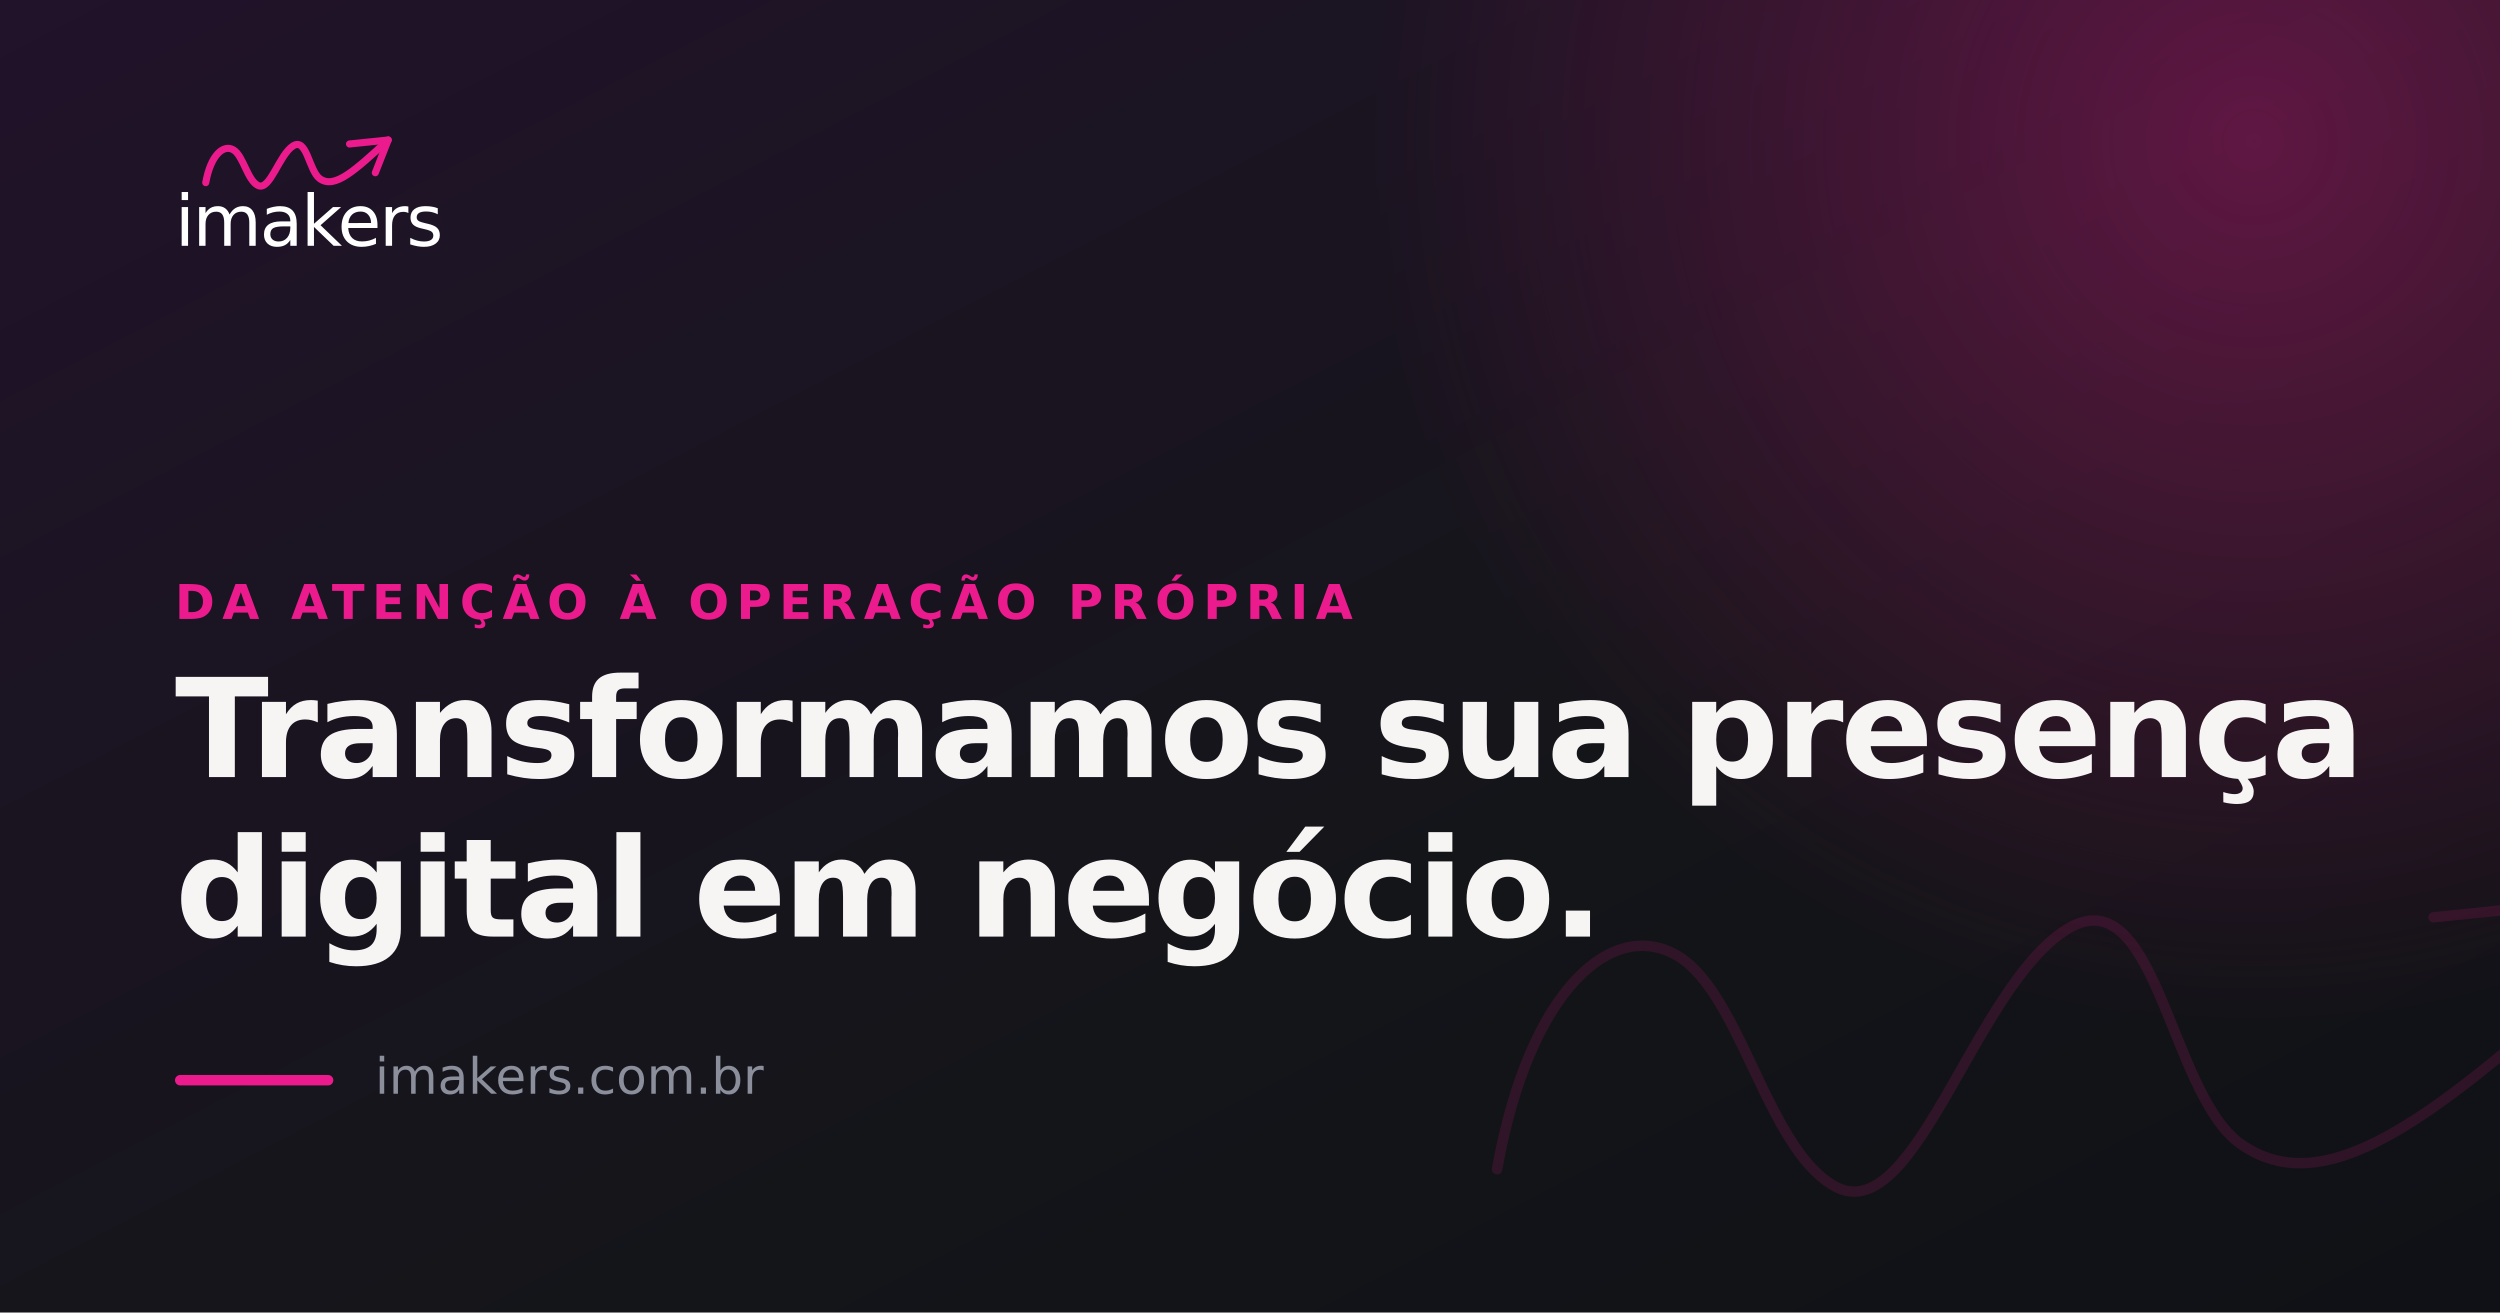
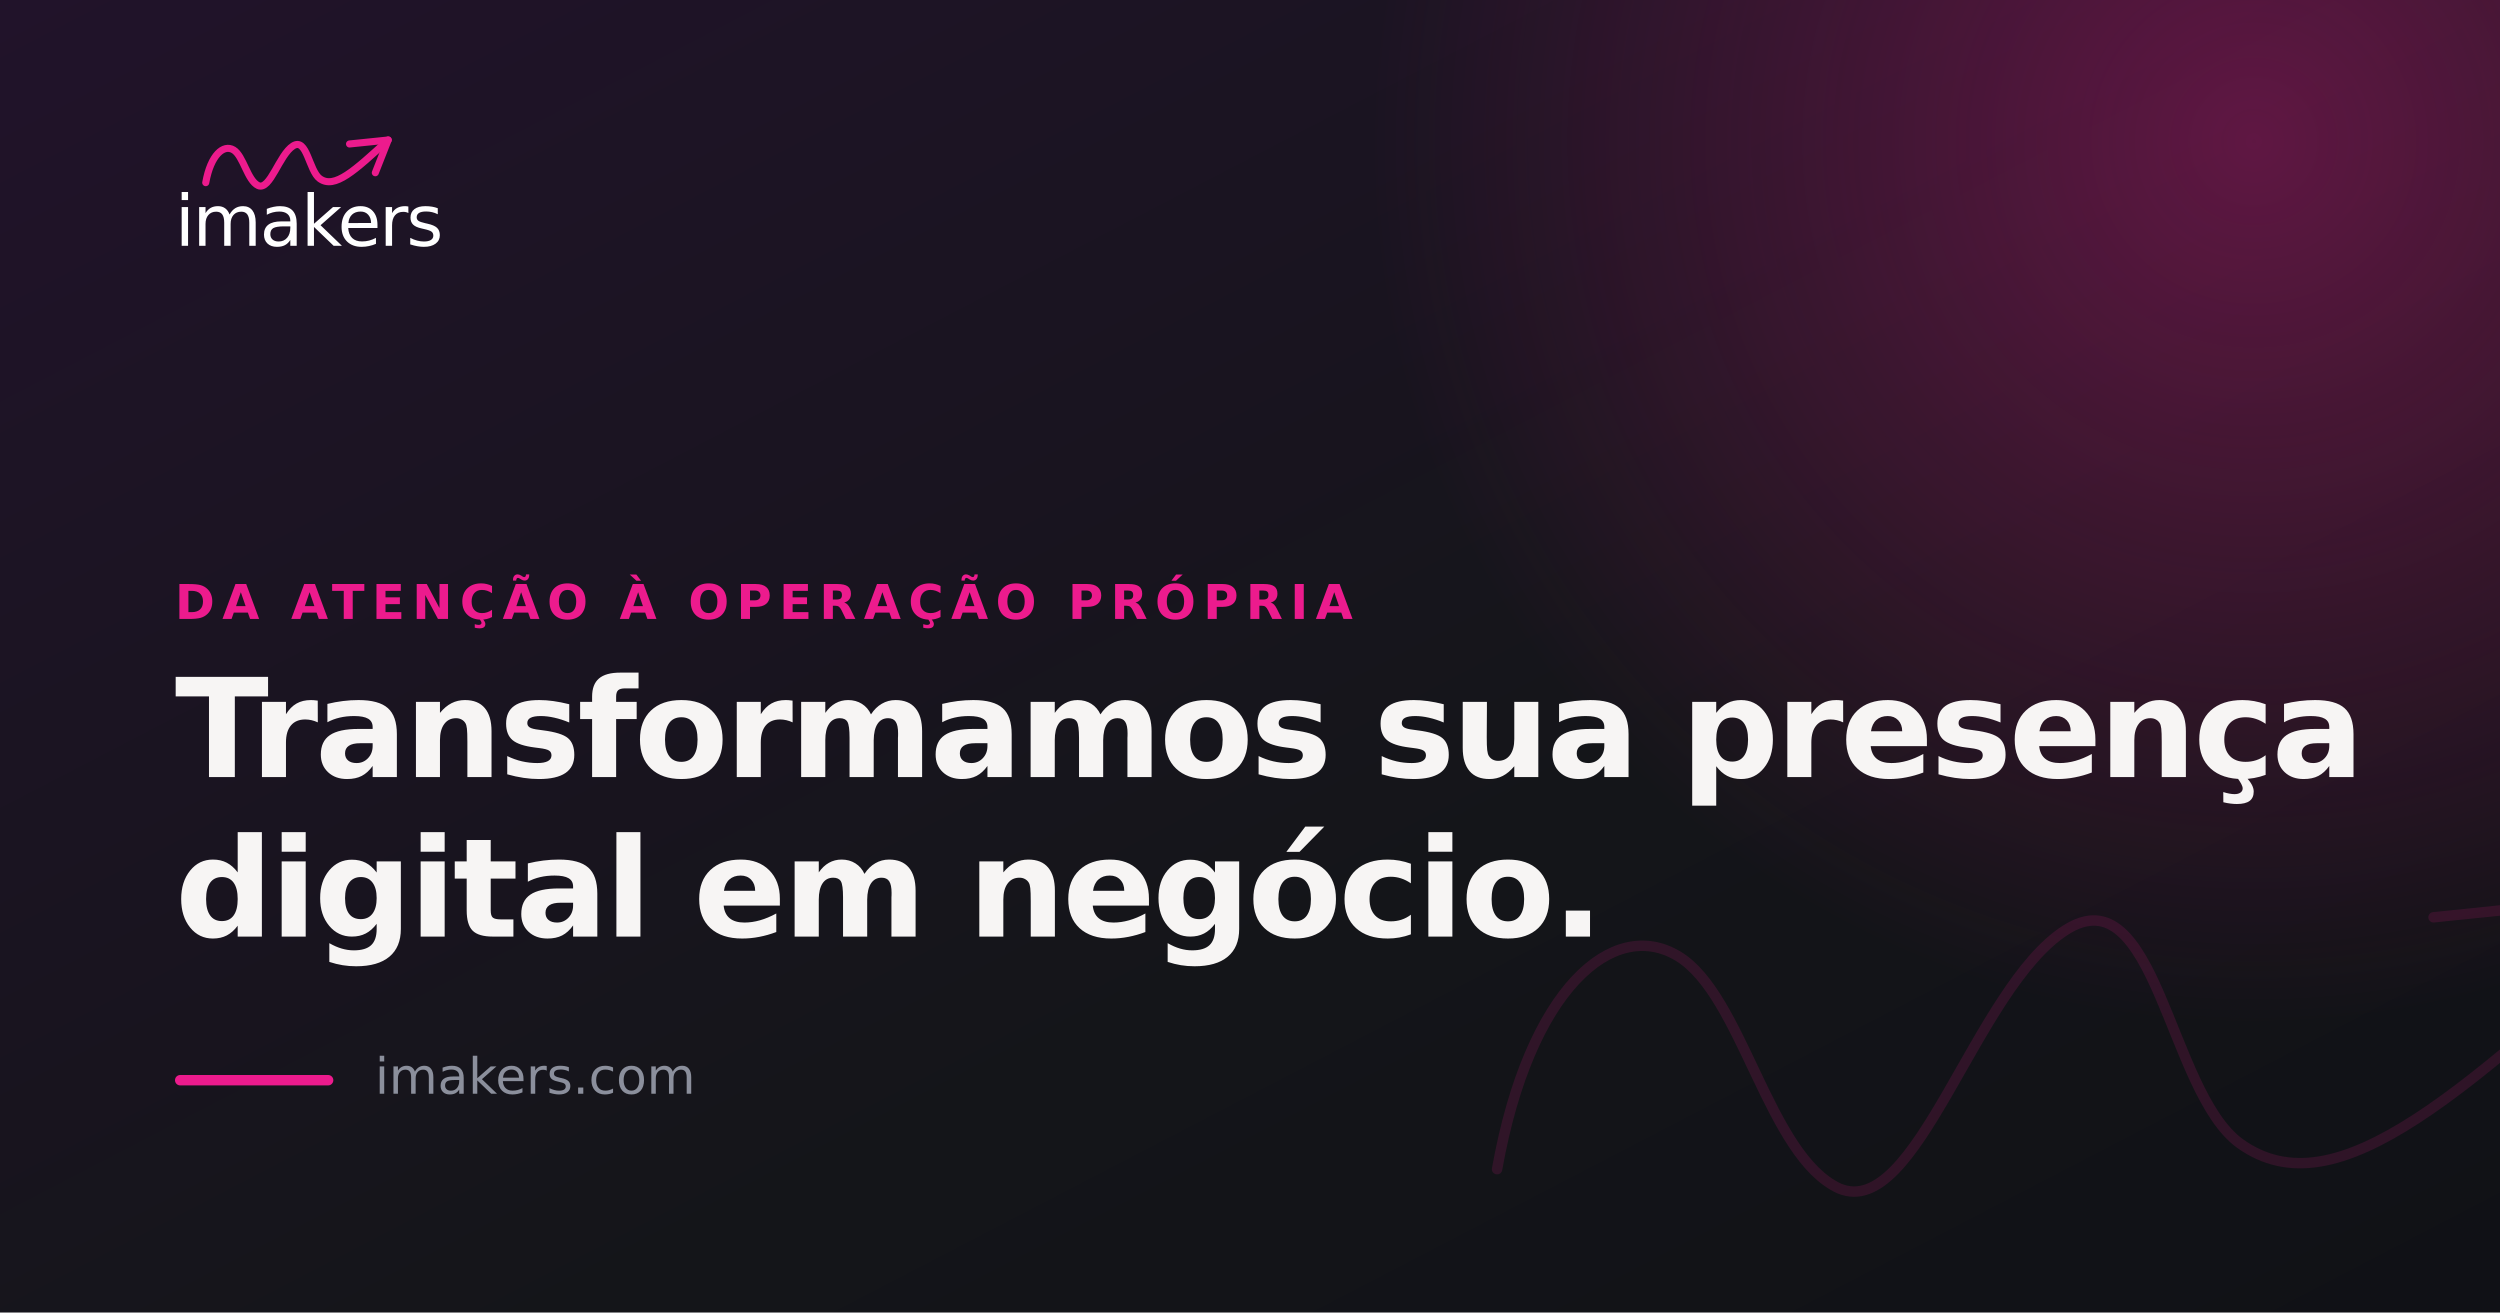
<svg xmlns="http://www.w3.org/2000/svg" width="1200" height="630" viewBox="0 0 1200 630">
  <defs>
    <linearGradient id="bg" x1="0" y1="0" x2="1" y2="1">
      <stop offset="0" stop-color="#21132a" />
      <stop offset="0.62" stop-color="#141519" />
      <stop offset="1" stop-color="#101116" />
    </linearGradient>
    <radialGradient id="glow" cx="0.5" cy="0.5" r="0.5">
      <stop offset="0" stop-color="#ec1b8d" stop-opacity="0.34" />
      <stop offset="1" stop-color="#ec1b8d" stop-opacity="0" />
    </radialGradient>
  </defs>
  <rect width="1200" height="630" fill="url(#bg)" />
  <circle cx="1080" cy="70" r="420" fill="url(#glow)" />
  <g transform="translate(700 400) scale(6.2)" fill="none" stroke="#ec1b8d" stroke-width="0.806" stroke-linecap="round" stroke-linejoin="round" opacity="0.14">
    <path d="M3 26C5.5 12 12 6.5 17 9.5s7 15.5 12.5 18C35.5 30 40 12 47 7.5s8 12.5 13.5 16.5C68 29.4 78 20 95 4.5" />
    <path d="M75.5 6.5 95 4.5l-6.5 16.5" />
  </g>
  <g transform="translate(95.9 62.92) scale(0.952)" fill="none" stroke="#ec1b8d" stroke-width="3.571" stroke-linecap="round" stroke-linejoin="round" opacity="1">
    <path d="M3 26C5.5 12 12 6.5 17 9.5s7 15.5 12.5 18C35.5 30 40 12 47 7.5s8 12.5 13.5 16.5C68 29.4 78 20 95 4.5" />
    <path d="M75.5 6.5 95 4.5l-6.5 16.5" />
  </g>
  <text x="84" y="118" font-family="Figtree Light, Figtree, DejaVu Sans, sans-serif" font-size="34" font-weight="500" letter-spacing="-0.952" fill="#ffffff">imakers</text>
  <text x="84" y="297.1" font-family="Figtree Light, Figtree, DejaVu Sans, sans-serif" font-size="23" font-weight="bold" letter-spacing="3.6" fill="#ec1b8d">DA ATENÇÃO À OPERAÇÃO PRÓPRIA</text>
  <text x="84" y="373" font-family="Figtree Light, Figtree, DejaVu Sans, sans-serif" font-size="66" font-weight="bold" letter-spacing="-1.584" fill="#f7f5f4">Transformamos sua presença</text>
  <text x="84" y="449.56" font-family="Figtree Light, Figtree, DejaVu Sans, sans-serif" font-size="66" font-weight="bold" letter-spacing="-1.584" fill="#f7f5f4">digital em negócio.</text>
  <rect x="84" y="516" width="76" height="5" rx="2.5" fill="#ec1b8d" />
-   <text x="180" y="525" font-family="Figtree Light, Figtree, DejaVu Sans, sans-serif" font-size="24" font-weight="500" fill="#8b8f9c">imakers.com.br</text>
+   <text x="180" y="525" font-family="Figtree Light, Figtree, DejaVu Sans, sans-serif" font-size="24" font-weight="500" fill="#8b8f9c">imakers.com</text>
</svg>
